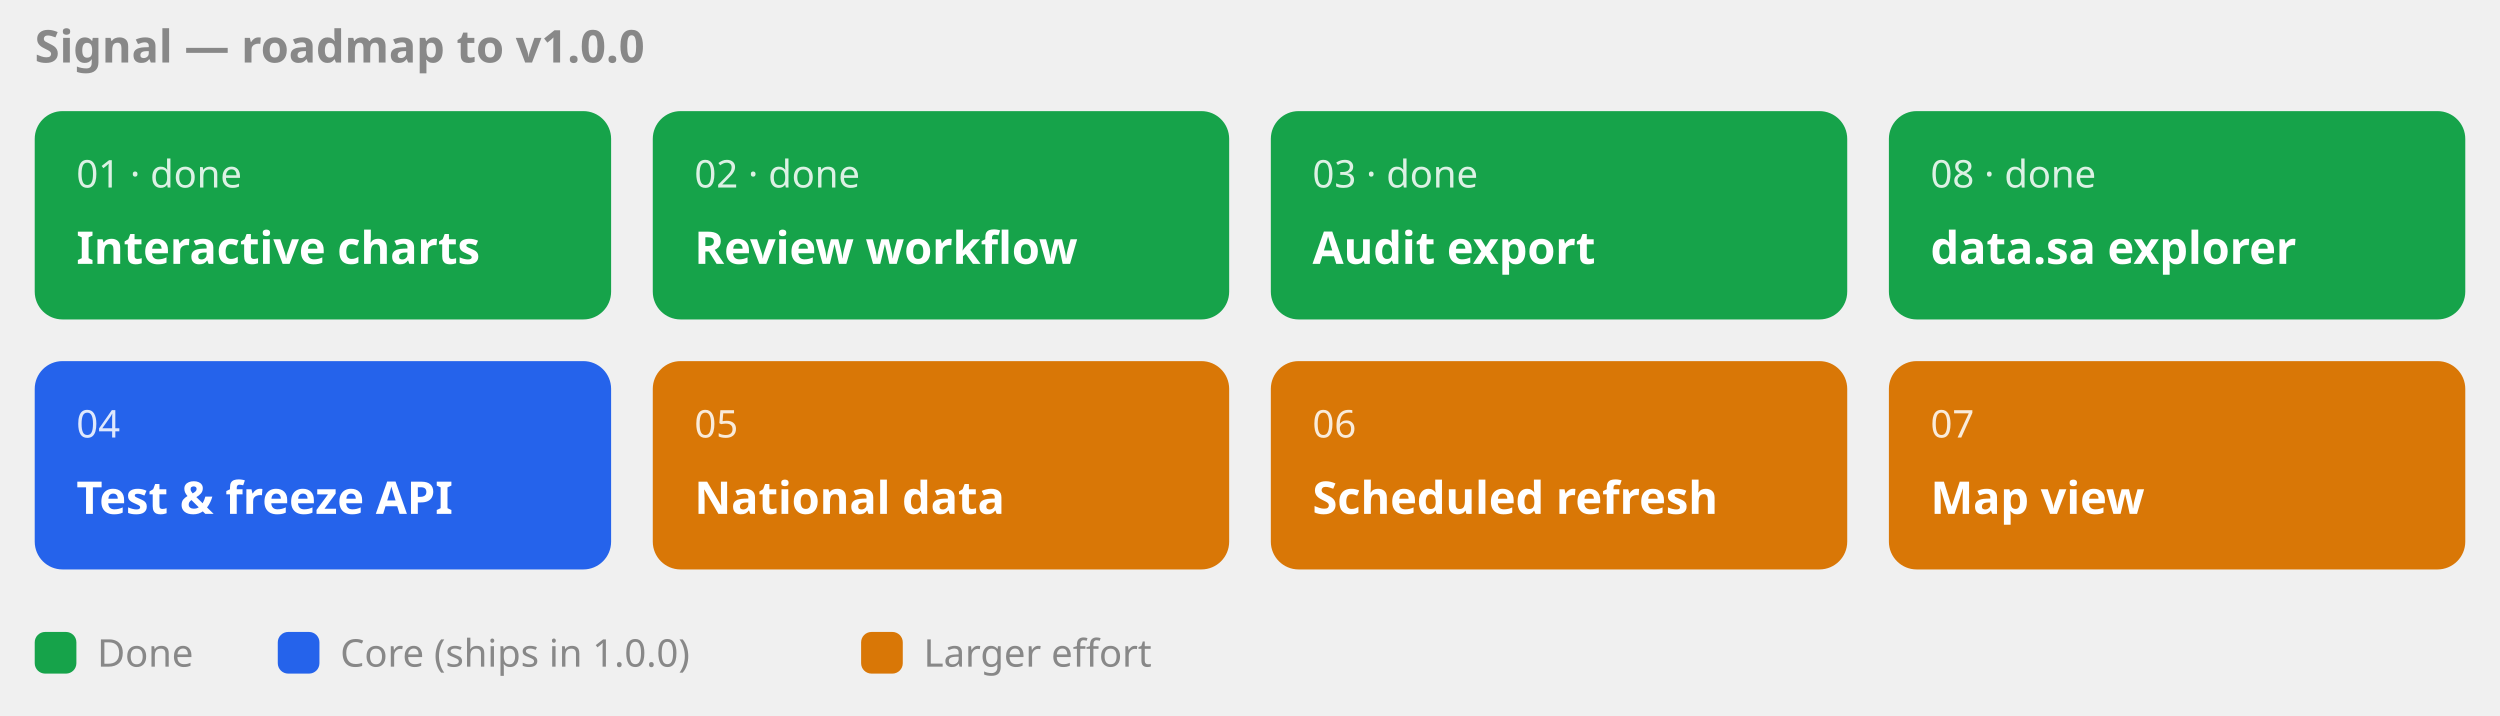
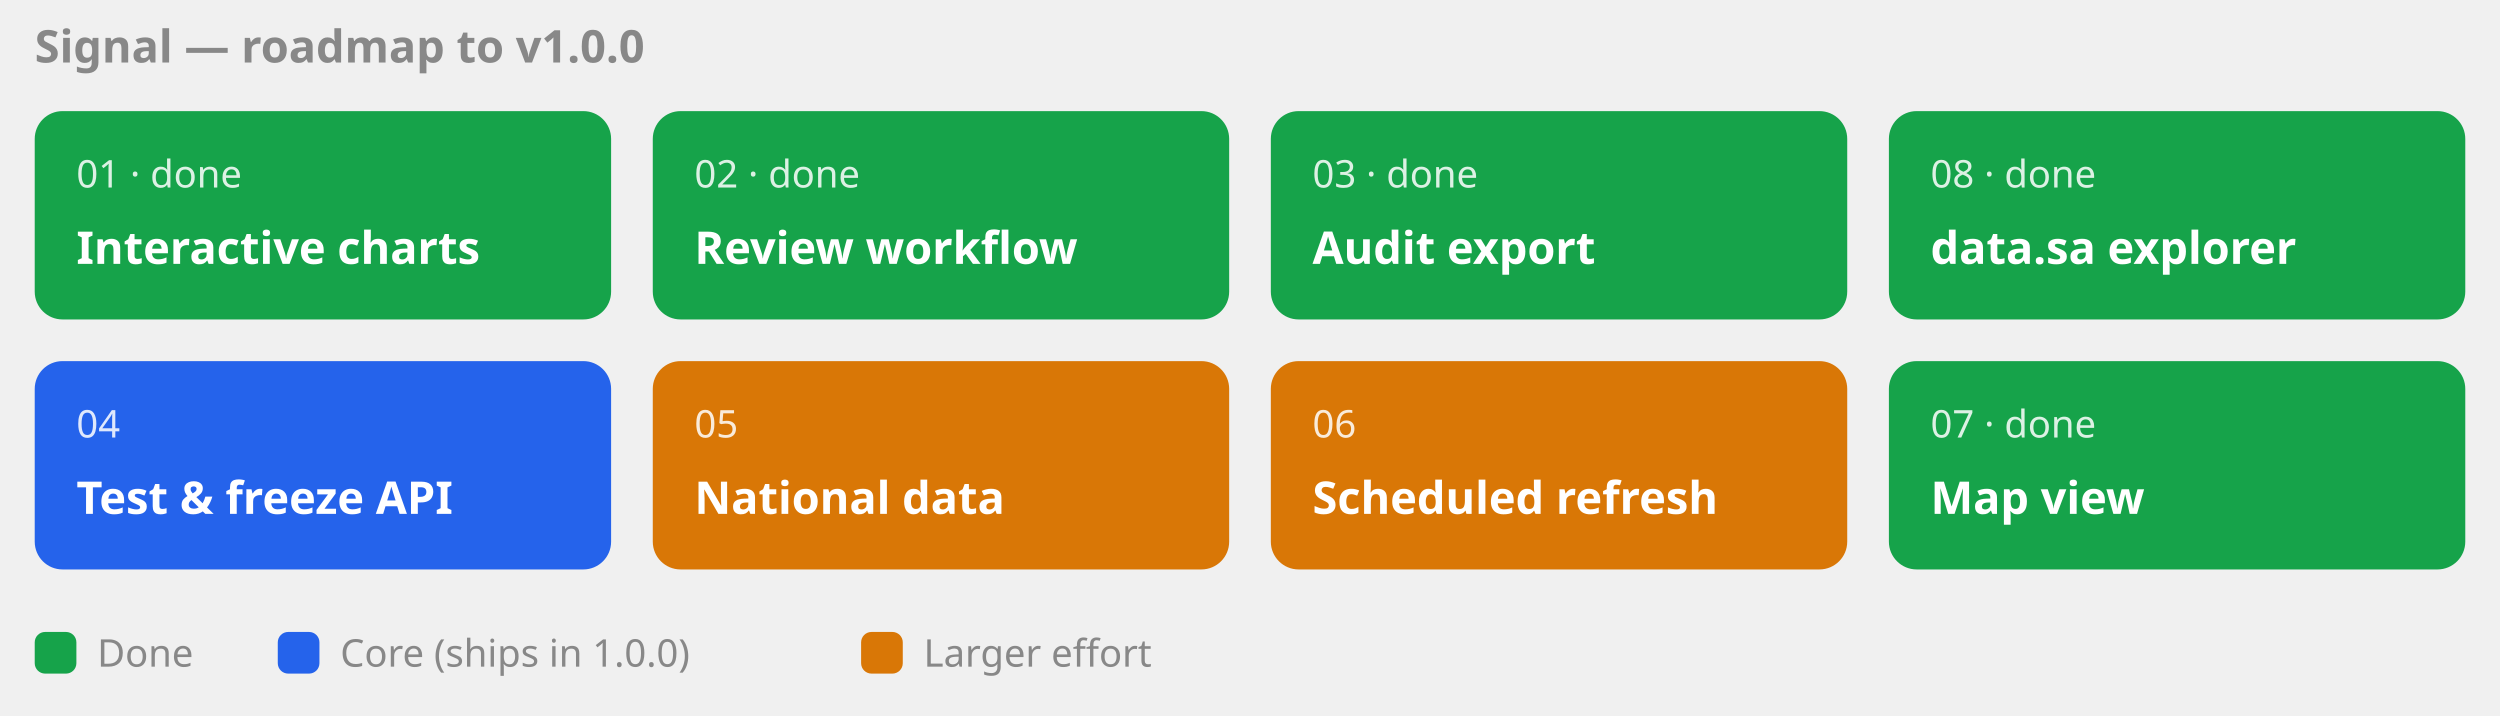
<svg xmlns="http://www.w3.org/2000/svg" width="100%" viewBox="0 0 720 206" role="img" aria-label="Signal roadmap to v1.0.0: interactive charts, review workflow, audit export, and the data.sa explorer are done; test-and-freeze, national data, scheduled refresh, and map view remain.">
  <text x="10" y="18" font-family="system-ui, sans-serif" font-size="13" font-weight="700" fill="#888">Signal — roadmap to v1.0.0</text>
  <g font-family="system-ui, sans-serif">
    <g>
      <rect x="10" y="32" width="166" height="60" rx="8" fill="#16a34a" />
      <text x="22" y="54" font-size="11" fill="#ffffff" opacity="0.85">01 · done</text>
      <text x="22" y="76" font-size="13" font-weight="600" fill="#ffffff">Interactive charts</text>
    </g>
    <g>
      <rect x="188" y="32" width="166" height="60" rx="8" fill="#16a34a" />
      <text x="200" y="54" font-size="11" fill="#ffffff" opacity="0.85">02 · done</text>
      <text x="200" y="76" font-size="13" font-weight="600" fill="#ffffff">Review workflow</text>
    </g>
    <g>
      <rect x="366" y="32" width="166" height="60" rx="8" fill="#16a34a" />
      <text x="378" y="54" font-size="11" fill="#ffffff" opacity="0.85">03 · done</text>
      <text x="378" y="76" font-size="13" font-weight="600" fill="#ffffff">Audit export</text>
    </g>
    <g>
      <rect x="544" y="32" width="166" height="60" rx="8" fill="#16a34a" />
      <text x="556" y="54" font-size="11" fill="#ffffff" opacity="0.85">08 · done</text>
      <text x="556" y="76" font-size="13" font-weight="600" fill="#ffffff">data.sa explorer</text>
    </g>
    <g>
      <rect x="10" y="104" width="166" height="60" rx="8" fill="#2563eb" />
      <text x="22" y="126" font-size="11" fill="#ffffff" opacity="0.85">04</text>
      <text x="22" y="148" font-size="13" font-weight="600" fill="#ffffff">Test &amp; freeze API</text>
    </g>
    <g>
      <rect x="188" y="104" width="166" height="60" rx="8" fill="#d97706" />
      <text x="200" y="126" font-size="11" fill="#ffffff" opacity="0.85">05</text>
      <text x="200" y="148" font-size="13" font-weight="600" fill="#ffffff">National data</text>
    </g>
    <g>
      <rect x="366" y="104" width="166" height="60" rx="8" fill="#d97706" />
      <text x="378" y="126" font-size="11" fill="#ffffff" opacity="0.85">06</text>
      <text x="378" y="148" font-size="13" font-weight="600" fill="#ffffff">Scheduled refresh</text>
    </g>
    <g>
-       <rect x="544" y="104" width="166" height="60" rx="8" fill="#d97706" />
-       <text x="556" y="126" font-size="11" fill="#ffffff" opacity="0.85">07</text>
+       <rect x="544" y="104" width="166" height="60" rx="8" fill="#16a34a" />
+       <text x="556" y="126" font-size="11" fill="#ffffff" opacity="0.85">07 · done</text>
      <text x="556" y="148" font-size="13" font-weight="600" fill="#ffffff">Map view</text>
    </g>
  </g>
  <g font-family="system-ui, sans-serif" font-size="11" fill="#888">
    <rect x="10" y="182" width="12" height="12" rx="3" fill="#16a34a" />
    <text x="28" y="192">Done</text>
    <rect x="80" y="182" width="12" height="12" rx="3" fill="#2563eb" />
    <text x="98" y="192">Core (ships in 1.0.0)</text>
    <rect x="248" y="182" width="12" height="12" rx="3" fill="#d97706" />
    <text x="266" y="192">Larger effort</text>
  </g>
</svg>
